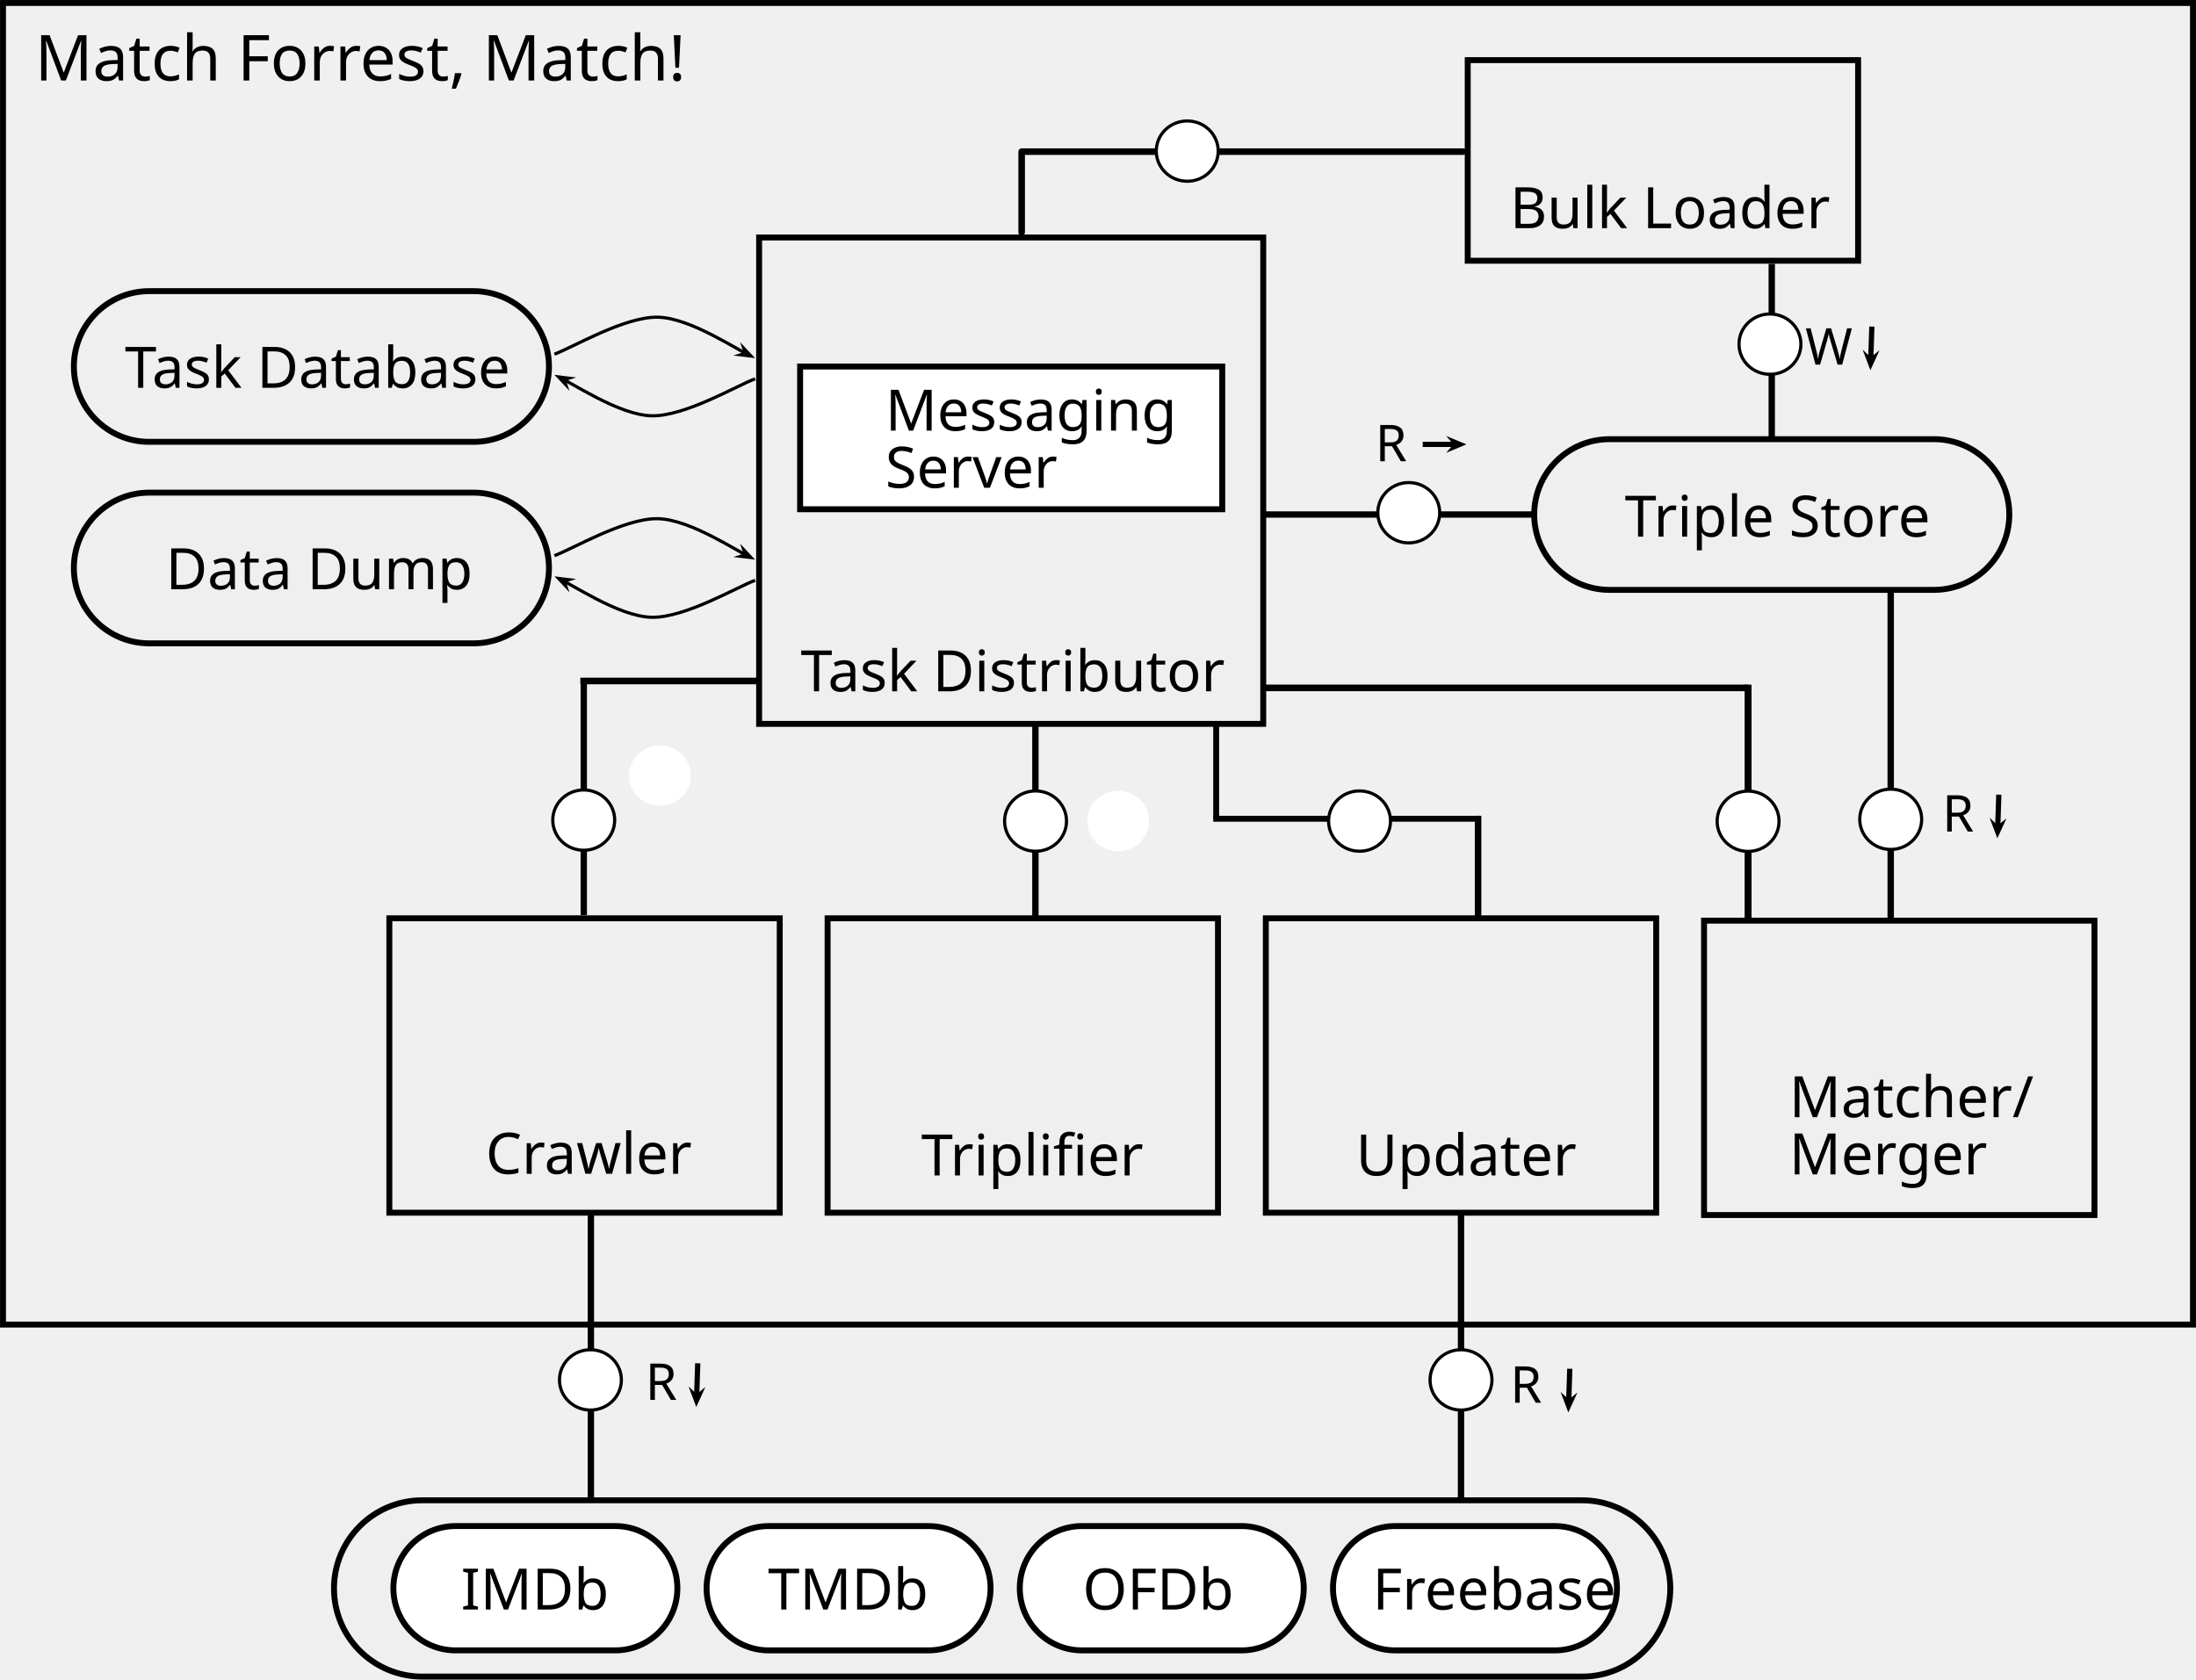
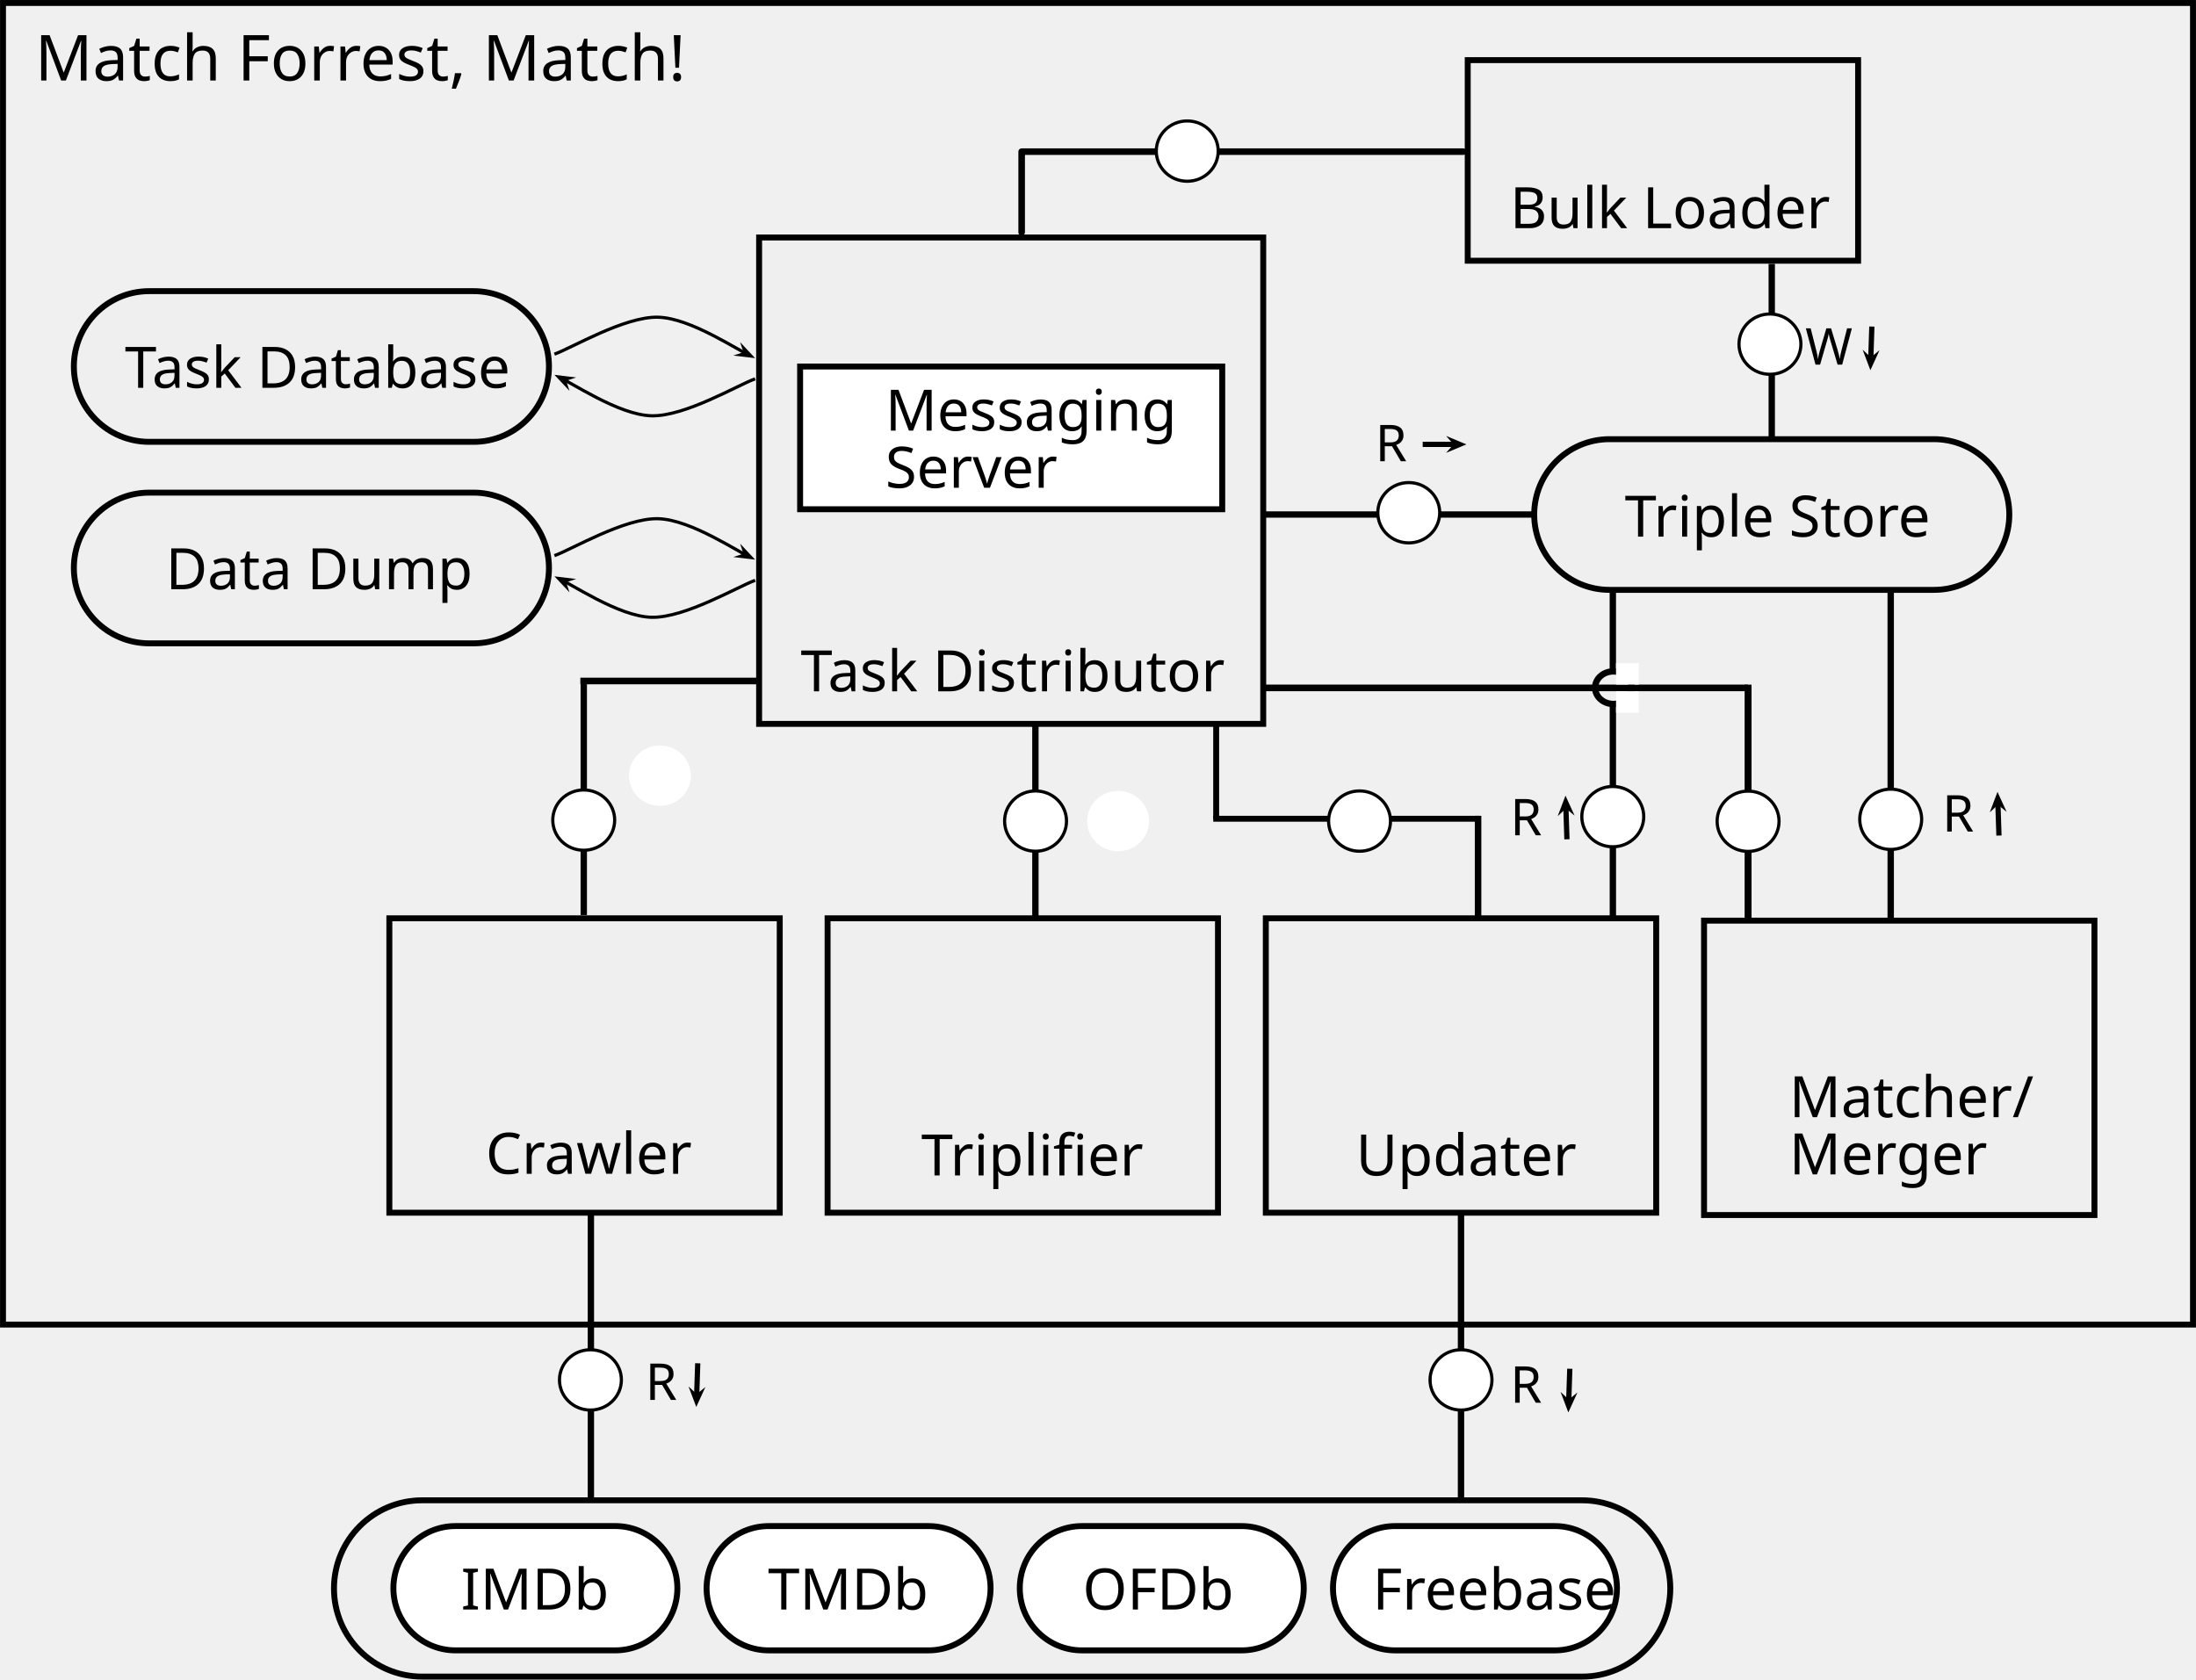
<svg xmlns="http://www.w3.org/2000/svg" version="1.1" viewBox="0 0 691.5 529" stroke-miterlimit="10" id="svg3329" width="100%" height="100%" style="fill:none;stroke:none">
  <defs id="defs3631">
    <clipPath id="g36dddba28_01.1">
      <path d="m 0,0 775,0 0,378.646 -775,0 z" clip-rule="nonzero" id="path3343" />
    </clipPath>
  </defs>
  <clipPath id="g36dddba28_01.0">
    <path d="M 0,0 960,0 960,720 0,720 0,0 z" clip-rule="nonzero" id="path3332" />
  </clipPath>
  <path style="fill:#000000;fill-opacity:0;fill-rule:nonzero" id="path3338" d="m 722.856,-115.305 86.929,0 0,42.362 -86.929,0 z" />
  <path style="fill:#000000;fill-opacity:0;fill-rule:nonzero" id="path3347" d="m 625.469,555.141 110.551,0 0,29.669 -110.551,0 z" />
  <path style="fill:#000000;fill-opacity:0;fill-rule:nonzero" id="path3351" d="m 625.469,555.141 110.551,0 0,29.669 -110.551,0 z" />
  <g id="g3785" transform="translate(-134.25,-132.2188)">
    <path d="m 684.706,347.85 0,74.347" id="path3587" style="fill:#000000;fill-opacity:1;stroke:#000000;stroke-width:2.178;stroke-linecap:butt;stroke-linejoin:round;stroke-opacity:1" />
    <path stroke-miterlimit="8.0" d="m 135.197,133.157 689.606,0 0,416.252 -689.606,0 z" id="path3357" style="stroke:#000000;stroke-width:1.866;stroke-linecap:butt;stroke-miterlimit:8" />
    <path d="m 157.509,247.65 0,0 c 0,-13.107 10.625,-23.732 23.732,-23.732 l 102.142,0 0,0 c 6.294,0 12.331,2.5 16.781,6.951 4.451,4.451 6.951,10.487 6.951,16.781 l 0,0 0,0 c 0,13.107 -10.625,23.732 -23.732,23.732 l -102.142,0 c -13.107,0 -23.732,-10.625 -23.732,-23.732 z" id="path3361" style="fill:#efefef;fill-rule:nonzero" />
    <path d="m 157.509,247.65 0,0 c 0,-13.107 10.625,-23.732 23.732,-23.732 l 102.142,0 0,0 c 6.294,0 12.331,2.5 16.781,6.951 4.451,4.451 6.951,10.487 6.951,16.781 l 0,0 0,0 c 0,13.107 -10.625,23.732 -23.732,23.732 l -102.142,0 c -13.107,0 -23.732,-10.625 -23.732,-23.732 z" id="path3363" style="stroke:#000000;stroke-width:1.866;stroke-linecap:butt;stroke-linejoin:round" />
    <path d="m 373.29,207.018 158.74,0 0,153.197 -158.74,0 z" id="path3367" style="fill:#efefef;fill-rule:nonzero" />
    <path stroke-miterlimit="8.0" d="m 373.29,207.018 158.74,0 0,153.197 -158.74,0 z" id="path3369" style="stroke:#000000;stroke-width:1.866;stroke-linecap:butt;stroke-miterlimit:8" />
    <path d="m 308.842,243.762 c 5.423,-1.94 22.007,-11.848 32.54,-11.638 10.532,0.21 25.545,10.747 30.654,12.896" id="path3381" style="fill:#000000;fill-opacity:0;fill-rule:nonzero" />
    <path d="m 308.842,243.762 c 5.423,-1.94 22.007,-11.848 32.54,-11.638 5.266,0.105 11.652,2.792 17.361,5.721 2.854,1.465 5.539,2.99 7.829,4.283 0.573,0.323 1.121,0.632 1.64,0.922 0.26,0.145 0.513,0.285 0.758,0.42 l 0.007,0.004" id="path3383" style="stroke:#000000;stroke-width:1;stroke-linecap:butt;stroke-linejoin:round" />
    <path d="m 368.978,243.473 -1.511,0.496 3.265,0.391 -2.25,-2.398 z" id="path3385" style="fill:#000000;fill-rule:evenodd;stroke:#000000;stroke-width:1;stroke-linecap:butt" />
    <path d="m 372.036,251.539 c -5.423,1.94 -22.007,11.848 -32.54,11.638 -10.532,-0.21 -25.545,-10.747 -30.654,-12.896" id="path3387" style="fill:#000000;fill-opacity:0;fill-rule:nonzero" />
    <path d="m 372.036,251.539 c -5.423,1.94 -22.007,11.848 -32.54,11.638 -5.266,-0.105 -11.652,-2.792 -17.361,-5.721 -2.854,-1.465 -5.539,-2.99 -7.829,-4.283 -0.573,-0.323 -1.121,-0.632 -1.64,-0.922 -0.26,-0.145 -0.513,-0.285 -0.758,-0.42 l -0.007,-0.004" id="path3389" style="stroke:#000000;stroke-width:1;stroke-linecap:butt;stroke-linejoin:round" />
    <path d="m 311.9,251.828 1.511,-0.496 -3.265,-0.391 2.25,2.398 z" id="path3391" style="fill:#000000;fill-rule:evenodd;stroke:#000000;stroke-width:1;stroke-linecap:butt" />
    <path d="m 617.357,294.272 0,0 c 0,-13.107 10.625,-23.732 23.732,-23.732 l 102.142,0 0,0 c 6.294,0 12.331,2.5 16.781,6.951 4.451,4.451 6.951,10.487 6.951,16.781 l 0,0 0,0 c 0,13.107 -10.625,23.732 -23.732,23.732 l -102.142,0 c -13.107,0 -23.732,-10.625 -23.732,-23.732 z" id="path3393" style="fill:#efefef;fill-rule:nonzero" />
    <path d="m 617.357,294.272 0,0 c 0,-13.107 10.625,-23.732 23.732,-23.732 l 102.142,0 0,0 c 6.294,0 12.331,2.5 16.781,6.951 4.451,4.451 6.951,10.487 6.951,16.781 l 0,0 0,0 c 0,13.107 -10.625,23.732 -23.732,23.732 l -102.142,0 c -13.107,0 -23.732,-10.625 -23.732,-23.732 z" id="path3395" style="stroke:#000000;stroke-width:1.866;stroke-linecap:butt;stroke-linejoin:round" />
    <path d="m 157.509,311.114 0,0 c 0,-13.107 10.625,-23.732 23.732,-23.732 l 102.142,0 0,0 c 6.294,0 12.331,2.5 16.781,6.951 4.451,4.451 6.951,10.487 6.951,16.781 l 0,0 0,0 c 0,13.107 -10.625,23.732 -23.732,23.732 l -102.142,0 c -13.107,0 -23.732,-10.625 -23.732,-23.732 z" id="path3399" style="fill:#efefef;fill-rule:nonzero" />
    <path d="m 157.509,311.114 0,0 c 0,-13.107 10.625,-23.732 23.732,-23.732 l 102.142,0 0,0 c 6.294,0 12.331,2.5 16.781,6.951 4.451,4.451 6.951,10.487 6.951,16.781 l 0,0 0,0 c 0,13.107 -10.625,23.732 -23.732,23.732 l -102.142,0 c -13.107,0 -23.732,-10.625 -23.732,-23.732 z" id="path3401" style="stroke:#000000;stroke-width:1.866;stroke-linecap:butt;stroke-linejoin:round" />
    <path d="m 239.42,632.52 0,0 c 0,-15.334 12.43,-27.764 27.764,-27.764 l 365.26,0 c 7.363,0 14.425,2.925 19.632,8.132 5.207,5.207 8.132,12.268 8.132,19.632 l 0,0 0,0 c 0,15.334 -12.43,27.764 -27.764,27.764 l -365.26,0 0,0 c -15.333,0 -27.764,-12.43 -27.764,-27.764 z" id="path3405" style="fill:#efefef;fill-rule:nonzero" />
    <path d="m 239.42,632.52 0,0 c 0,-15.334 12.43,-27.764 27.764,-27.764 l 365.26,0 c 7.363,0 14.425,2.925 19.632,8.132 5.207,5.207 8.132,12.268 8.132,19.632 l 0,0 0,0 c 0,15.334 -12.43,27.764 -27.764,27.764 l -365.26,0 0,0 c -15.333,0 -27.764,-12.43 -27.764,-27.764 z" id="path3407" style="stroke:#000000;stroke-width:1.866;stroke-linecap:butt;stroke-linejoin:round" />
    <path d="m 258.129,632.445 0,0 c 0,-10.811 8.764,-19.575 19.575,-19.575 l 50.268,0 0,0 c 5.192,0 10.171,2.062 13.841,5.733 3.671,3.671 5.733,8.65 5.733,13.841 l 0,0 0,0 c 0,10.811 -8.764,19.575 -19.575,19.575 l -50.268,0 c -10.811,0 -19.575,-8.764 -19.575,-19.575 z" id="path3409" style="fill:#ffffff;fill-rule:nonzero" />
    <path d="m 258.129,632.445 0,0 c 0,-10.811 8.764,-19.575 19.575,-19.575 l 50.268,0 0,0 c 5.192,0 10.171,2.062 13.841,5.733 3.671,3.671 5.733,8.65 5.733,13.841 l 0,0 0,0 c 0,10.811 -8.764,19.575 -19.575,19.575 l -50.268,0 c -10.811,0 -19.575,-8.764 -19.575,-19.575 z" id="path3411" style="stroke:#000000;stroke-width:1.866;stroke-linecap:butt;stroke-linejoin:round" />
    <path d="m 356.751,632.45 0,0 c 0,-10.811 8.764,-19.575 19.575,-19.575 l 50.268,0 0,0 c 5.192,0 10.171,2.062 13.841,5.733 3.671,3.671 5.733,8.65 5.733,13.841 l 0,0 0,0 c 0,10.811 -8.764,19.575 -19.575,19.575 l -50.268,0 c -10.811,0 -19.575,-8.764 -19.575,-19.575 z" id="path3415" style="fill:#ffffff;fill-rule:nonzero" />
    <path d="m 356.751,632.45 0,0 c 0,-10.811 8.764,-19.575 19.575,-19.575 l 50.268,0 0,0 c 5.192,0 10.171,2.062 13.841,5.733 3.671,3.671 5.733,8.65 5.733,13.841 l 0,0 0,0 c 0,10.811 -8.764,19.575 -19.575,19.575 l -50.268,0 c -10.811,0 -19.575,-8.764 -19.575,-19.575 z" id="path3417" style="stroke:#000000;stroke-width:1.866;stroke-linecap:butt;stroke-linejoin:round" />
    <path d="m 455.373,632.45 0,0 c 0,-10.811 8.764,-19.575 19.575,-19.575 l 50.268,0 0,0 c 5.192,0 10.17,2.062 13.841,5.733 3.671,3.671 5.733,8.65 5.733,13.841 l 0,0 0,0 c 0,10.811 -8.764,19.575 -19.575,19.575 l -50.268,0 c -10.811,0 -19.575,-8.764 -19.575,-19.575 z" id="path3421" style="fill:#ffffff;fill-rule:nonzero" />
    <path d="m 455.373,632.45 0,0 c 0,-10.811 8.764,-19.575 19.575,-19.575 l 50.268,0 0,0 c 5.192,0 10.17,2.062 13.841,5.733 3.671,3.671 5.733,8.65 5.733,13.841 l 0,0 0,0 c 0,10.811 -8.764,19.575 -19.575,19.575 l -50.268,0 c -10.811,0 -19.575,-8.764 -19.575,-19.575 z" id="path3423" style="stroke:#000000;stroke-width:1.866;stroke-linecap:butt;stroke-linejoin:round" />
    <path d="m 554.737,632.45 0,0 c 0,-10.811 8.764,-19.575 19.575,-19.575 l 50.268,0 0,0 c 5.192,0 10.17,2.062 13.841,5.733 3.671,3.671 5.733,8.65 5.733,13.841 l 0,0 0,0 c 0,10.811 -8.764,19.575 -19.575,19.575 l -50.268,0 c -10.811,0 -19.575,-8.764 -19.575,-19.575 z" id="path3427" style="fill:#ffffff;fill-rule:nonzero" />
    <path d="m 553.995,632.45 0,0 c 0,-10.811 8.764,-19.575 19.575,-19.575 l 50.268,0 0,0 c 5.192,0 10.17,2.062 13.841,5.733 3.671,3.671 5.733,8.65 5.733,13.841 l 0,0 0,0 c 0,10.811 -8.764,19.575 -19.575,19.575 l -50.268,0 c -10.811,0 -19.575,-8.764 -19.575,-19.575 z" id="path3429" style="stroke:#000000;stroke-width:1.866;stroke-linecap:butt;stroke-linejoin:round" />
    <path d="m 394.848,421.449 122.929,0 0,92.724 -122.929,0 z" id="path3433" style="fill:#efefef;fill-rule:nonzero" />
    <path stroke-miterlimit="8.0" d="m 394.848,421.449 122.929,0 0,92.724 -122.929,0 z" id="path3435" style="stroke:#000000;stroke-width:1.866;stroke-linecap:butt;stroke-miterlimit:8" />
    <path d="m 532.843,421.449 122.929,0 0,92.724 -122.929,0 z" id="path3439" style="fill:#efefef;fill-rule:nonzero" />
    <path stroke-miterlimit="8.0" d="m 532.843,421.449 122.929,0 0,92.724 -122.929,0 z" id="path3441" style="stroke:#000000;stroke-width:1.866;stroke-linecap:butt;stroke-miterlimit:8" />
    <path d="m 256.853,421.449 122.929,0 0,92.724 -122.929,0 z" id="path3445" style="fill:#efefef;fill-rule:nonzero" />
    <path stroke-miterlimit="8.0" d="m 256.853,421.449 122.929,0 0,92.724 -122.929,0 z" id="path3447" style="stroke:#000000;stroke-width:1.866;stroke-linecap:butt;stroke-miterlimit:8" />
    <path d="m 670.838,422.184 122.929,0 0,92.724 -122.929,0 z" id="path3451" style="fill:#efefef;fill-rule:nonzero" />
    <path stroke-miterlimit="8.0" d="m 670.838,422.184 122.929,0 0,92.724 -122.929,0 z" id="path3453" style="stroke:#000000;stroke-width:1.866;stroke-linecap:butt;stroke-miterlimit:8" />
    <path d="m 596.423,151.157 122.929,0 0,63.181 -122.929,0 z" id="path3459" style="fill:#efefef;fill-rule:nonzero" />
    <path stroke-miterlimit="8.0" d="m 596.423,151.157 122.929,0 0,63.181 -122.929,0 z" id="path3461" style="stroke:#000000;stroke-width:1.866;stroke-linecap:butt;stroke-miterlimit:8" />
    <path d="m 458.428,179.948 0,24.22 0,0 0,-24.22 136.598,0 0,0 z" id="path3465" style="fill:#868d91;fill-rule:nonzero" />
    <path d="m 455.962,179.981 0,25.403 0,0 0,-25.403 139.031,0 0,0 z" id="path3467" style="fill:#000000;fill-opacity:1;stroke:#000000;stroke-width:2.066;stroke-linecap:butt;stroke-linejoin:round;stroke-opacity:1" />
    <path d="m 674.958,390.882 0,0 c 0,-5.245 4.364,-9.496 9.748,-9.496 l 0,0 c 2.585,0 5.065,1 6.893,2.781 1.828,1.781 2.855,4.196 2.855,6.715 l 0,0 c 0,5.245 -4.364,9.496 -9.748,9.496 l 0,0 c -5.384,0 -9.748,-4.252 -9.748,-9.496 z" id="path3471" style="fill:#ffffff;fill-opacity:1;stroke:#000000;stroke-width:1;stroke-linecap:butt;stroke-linejoin:round" />
    <path d="m 498.354,179.808 0,0 c 0,-5.245 4.364,-9.496 9.748,-9.496 l 0,0 c 2.585,0 5.065,1 6.893,2.781 1.828,1.781 2.855,4.196 2.855,6.715 l 0,0 c 0,5.245 -4.364,9.496 -9.748,9.496 l 0,0 c -5.384,0 -9.748,-4.252 -9.748,-9.496 z" id="path3473" style="fill:#ffffff;fill-rule:nonzero" />
    <path d="m 498.354,179.808 0,0 c 0,-5.245 4.364,-9.496 9.748,-9.496 l 0,0 c 2.585,0 5.065,1 6.893,2.781 1.828,1.781 2.855,4.196 2.855,6.715 l 0,0 c 0,5.245 -4.364,9.496 -9.748,9.496 l 0,0 c -5.384,0 -9.748,-4.252 -9.748,-9.496 z" id="path3475" style="stroke:#000000;stroke-width:1;stroke-linecap:butt;stroke-linejoin:round" />
    <path d="m 325.976,557.018 27.717,0 0,23.622 -27.717,0 z" id="path3483" style="fill:#000000;fill-opacity:0;fill-rule:nonzero" />
    <path d="m 583.811,272.405 10.866,0" id="path3487" style="fill:#000000;fill-opacity:0;fill-rule:nonzero" />
    <path d="m 593.114,272.184 -0.352,0.403 0.967,-0.403 -0.967,-0.403 z" id="path3491" style="fill:#000000;fill-rule:evenodd;stroke:#000000;stroke-width:1.754;stroke-linecap:butt" />
    <path d="m 582.246,272.181 9.984,0" id="path3489" style="stroke:#000000;stroke-width:1.649;stroke-linecap:butt;stroke-linejoin:round" />
    <path d="m 561.034,260.594 27.717,0 0,23.622 -27.717,0 z" id="path3493" style="fill:#000000;fill-opacity:0;fill-rule:nonzero" />
    <path d="m 725.517,237.006 0,10.866" id="path3497" style="fill:#000000;fill-opacity:0;fill-rule:nonzero" />
    <path d="m 694.454,230.631 27.717,0 0,23.622 -27.717,0 z" id="path3503" style="fill:#000000;fill-opacity:0;fill-rule:nonzero" />
    <path d="m 320.313,514.173 0,89.984" id="path3507" style="fill:#000000;fill-opacity:0;fill-rule:nonzero" />
    <path d="m 320.313,514.173 0,89.984" id="path3509" style="stroke:#000000;stroke-width:2;stroke-linecap:butt;stroke-linejoin:round;fill:#000000;fill-opacity:1;stroke-opacity:1" />
    <path d="m 597.976,557.018 27.717,0 0,23.622 -27.717,0 z" id="path3517" style="fill:#000000;fill-opacity:0;fill-rule:nonzero" />
    <path d="m 310.423,566.835 0,0 c 0,-5.245 4.364,-9.496 9.748,-9.496 l 0,0 c 2.585,0 5.065,1 6.893,2.781 1.828,1.781 2.855,4.196 2.855,6.715 l 0,0 c 0,5.245 -4.364,9.496 -9.748,9.496 l 0,0 c -5.384,0 -9.748,-4.252 -9.748,-9.496 z" id="path3521" style="fill:#ffffff;fill-rule:nonzero" />
    <path d="m 310.423,566.835 0,0 c 0,-5.245 4.364,-9.496 9.748,-9.496 l 0,0 c 2.585,0 5.065,1 6.893,2.781 1.828,1.781 2.855,4.196 2.855,6.715 l 0,0 c 0,5.245 -4.364,9.496 -9.748,9.496 l 0,0 c -5.384,0 -9.748,-4.252 -9.748,-9.496 z" id="path3523" style="stroke:#000000;stroke-width:1;stroke-linecap:butt;stroke-linejoin:round" />
    <path d="m 594.307,514.173 0,89.732" id="path3525" style="fill:#000000;fill-opacity:0;fill-rule:nonzero" />
    <path d="m 594.307,514.173 0,89.732" id="path3527" style="stroke:#000000;stroke-width:2;stroke-linecap:butt;stroke-linejoin:round;fill:#000000;fill-opacity:1;stroke-opacity:1" />
    <path d="m 584.559,566.835 0,0 c 0,-5.245 4.364,-9.496 9.748,-9.496 l 0,0 c 2.585,0 5.065,1 6.893,2.781 1.828,1.781 2.855,4.196 2.855,6.715 l 0,0 c 0,5.245 -4.364,9.496 -9.748,9.496 l 0,0 c -5.384,0 -9.748,-4.252 -9.748,-9.496 z" id="path3529" style="fill:#ffffff;fill-rule:nonzero" />
    <path d="m 584.559,566.835 0,0 c 0,-5.245 4.364,-9.496 9.748,-9.496 l 0,0 c 2.585,0 5.065,1 6.893,2.781 1.828,1.781 2.855,4.196 2.855,6.715 l 0,0 c 0,5.245 -4.364,9.496 -9.748,9.496 l 0,0 c -5.384,0 -9.748,-4.252 -9.748,-9.496 z" id="path3531" style="stroke:#000000;stroke-width:1;stroke-linecap:butt;stroke-linejoin:round" />
    <path d="m 729.617,421.303 0,-102.079" id="path3533" style="fill:#000000;fill-opacity:0;fill-rule:nonzero" />
    <path d="m 729.617,421.291 0,-103.304" id="path3535" style="fill:none;stroke:#000000;stroke-width:2.012;stroke-linecap:butt;stroke-linejoin:round;stroke-opacity:1" />
    <path d="m 719.869,390.264 0,0 c 0,-5.245 4.364,-9.496 9.748,-9.496 l 0,0 c 2.585,0 5.065,1 6.893,2.781 1.828,1.781 2.855,4.196 2.855,6.715 l 0,0 c 0,5.245 -4.364,9.496 -9.748,9.496 l 0,0 c -5.384,0 -9.748,-4.252 -9.748,-9.496 z" id="path3539" style="stroke:#000000;stroke-width:1;stroke-linecap:butt;stroke-linejoin:round;fill:#ffffff;fill-opacity:1" />
    <path d="m 531.436,294.272 85.921,0" id="path3541" style="fill:#000000;fill-opacity:0;fill-rule:nonzero" />
    <path d="m 531.436,294.272 85.921,0" id="path3543" style="stroke:#000000;stroke-width:2;stroke-linecap:butt;stroke-linejoin:round;fill:#000000;stroke-opacity:1" />
    <path d="m 568.107,293.712 0,0 c 0,-5.245 4.364,-9.496 9.748,-9.496 l 0,0 c 2.585,0 5.065,1 6.893,2.781 1.828,1.781 2.855,4.196 2.855,6.715 l 0,0 c 0,5.245 -4.364,9.496 -9.748,9.496 l 0,0 c -5.384,0 -9.748,-4.252 -9.748,-9.496 z" id="path3545" style="fill:#ffffff;fill-rule:nonzero" />
    <path d="m 568.107,293.712 0,0 c 0,-5.245 4.364,-9.496 9.748,-9.496 l 0,0 c 2.585,0 5.065,1 6.893,2.781 1.828,1.781 2.855,4.196 2.855,6.715 l 0,0 c 0,5.245 -4.364,9.496 -9.748,9.496 l 0,0 c -5.384,0 -9.748,-4.252 -9.748,-9.496 z" id="path3547" style="stroke:#000000;stroke-width:1;stroke-linecap:butt;stroke-linejoin:round" />
    <path d="m 692.16,270.539 0,-55.213" id="path3549" style="fill:#000000;fill-opacity:0;fill-rule:nonzero" />
    <path d="m 692.16,270.539 0,-55.213" id="path3551" style="stroke:#000000;stroke-width:2;stroke-linecap:butt;stroke-linejoin:round;fill:#000000;fill-opacity:1;stroke-opacity:1" />
    <path d="m 681.842,240.61 0,0 c 0,-5.245 4.364,-9.496 9.748,-9.496 l 0,0 c 2.585,0 5.065,1 6.893,2.781 1.828,1.781 2.855,4.196 2.855,6.715 l 0,0 c 0,5.245 -4.364,9.496 -9.748,9.496 l 0,0 c -5.384,0 -9.748,-4.252 -9.748,-9.496 z" id="path3553" style="fill:#ffffff;fill-rule:nonzero" />
    <path d="m 681.842,240.61 0,0 c 0,-5.245 4.364,-9.496 9.748,-9.496 l 0,0 c 2.585,0 5.065,1 6.893,2.781 1.828,1.781 2.855,4.196 2.855,6.715 l 0,0 c 0,5.245 -4.364,9.496 -9.748,9.496 l 0,0 c -5.384,0 -9.748,-4.252 -9.748,-9.496 z" id="path3555" style="stroke:#000000;stroke-width:1;stroke-linecap:butt;stroke-linejoin:round" />
    <path d="m 308.842,307.226 c 5.423,-1.94 22.007,-11.848 32.54,-11.638 10.532,0.21 25.545,10.747 30.654,12.896" id="path3563" style="fill:#000000;fill-opacity:0;fill-rule:nonzero" />
    <path d="m 308.842,307.226 c 5.423,-1.94 22.007,-11.848 32.54,-11.638 5.266,0.105 11.652,2.792 17.361,5.721 2.854,1.465 5.539,2.99 7.829,4.283 0.573,0.323 1.121,0.632 1.64,0.922 0.26,0.145 0.513,0.285 0.758,0.42 l 0.007,0.004" id="path3565" style="stroke:#000000;stroke-width:1;stroke-linecap:butt;stroke-linejoin:round" />
    <path d="m 368.978,306.937 -1.511,0.496 3.265,0.391 -2.25,-2.398 z" id="path3567" style="fill:#000000;fill-rule:evenodd;stroke:#000000;stroke-width:1;stroke-linecap:butt" />
    <path d="m 372.036,315.003 c -5.423,1.94 -22.007,11.848 -32.54,11.638 -10.532,-0.21 -25.545,-10.747 -30.654,-12.896" id="path3569" style="fill:#000000;fill-opacity:0;fill-rule:nonzero" />
    <path d="m 372.036,315.003 c -5.423,1.94 -22.007,11.848 -32.54,11.638 -5.266,-0.105 -11.652,-2.792 -17.361,-5.721 -2.854,-1.465 -5.539,-2.99 -7.829,-4.283 -0.573,-0.323 -1.121,-0.632 -1.64,-0.922 -0.26,-0.145 -0.513,-0.285 -0.758,-0.42 l -0.007,-0.004" id="path3571" style="stroke:#000000;stroke-width:1;stroke-linecap:butt;stroke-linejoin:round" />
    <path d="m 311.9,315.292 1.511,-0.496 -3.265,-0.391 2.25,2.398 z" id="path3573" style="fill:#000000;fill-rule:evenodd;stroke:#000000;stroke-width:1;stroke-linecap:butt" />
-     <path d="m 763.51,393.961 0,-10.866" id="path3575" style="fill:#000000;fill-opacity:0;fill-rule:nonzero" />
    <path d="m 735.3,360.717 27.717,0 0,23.622 -27.717,0 z" id="path3581" style="fill:#000000;fill-opacity:0;fill-rule:nonzero" />
    <path d="m 684.706,358.378 0,62.677" id="path3585" style="fill:#000000;fill-opacity:0;fill-rule:nonzero" />
    <path d="m 674.958,348.882 -140.976,0" id="path3589" style="fill:#000000;fill-opacity:0;fill-rule:nonzero" />
    <path d="m 684.649,348.882 -152.573,0" id="path3591" style="fill:#000000;fill-opacity:1;stroke:#000000;stroke-width:2.081;stroke-linecap:butt;stroke-linejoin:round;stroke-opacity:1" />
    <path d="m 486.289,362.013 0,61.323" id="path3593" style="fill:#000000;fill-opacity:0;fill-rule:nonzero" />
    <path d="m 460.289,360.013 0,61.323" id="path3595" style="fill:#000000;fill-opacity:1;stroke:#000000;stroke-width:2;stroke-linecap:butt;stroke-linejoin:round;stroke-opacity:1" />
    <path d="m 476.587,390.832 0,0 c 0,-5.245 4.364,-9.496 9.748,-9.496 l 0,0 c 2.585,0 5.065,1 6.893,2.781 1.828,1.781 2.855,4.196 2.855,6.715 l 0,0 c 0,5.245 -4.364,9.496 -9.748,9.496 l 0,0 c -5.384,0 -9.748,-4.252 -9.748,-9.496 z" id="path3597" style="fill:#ffffff;fill-rule:nonzero" />
    <path d="m 450.587,390.832 0,0 c 0,-5.245 4.364,-9.496 9.748,-9.496 l 0,0 c 2.585,0 5.065,1 6.893,2.781 1.828,1.781 2.855,4.196 2.855,6.715 l 0,0 c 0,5.245 -4.364,9.496 -9.748,9.496 l 0,0 c -5.384,0 -9.748,-4.252 -9.748,-9.496 z" id="path3599" style="stroke:#000000;stroke-width:1;stroke-linecap:butt;stroke-linejoin:round;fill:#ffffff;fill-opacity:1" />
    <path d="m 516.95,360.879 0,21.575" id="path3601" style="fill:#000000;fill-opacity:0;fill-rule:nonzero" />
    <path d="m 517.211,360.285 0,29.875" id="path3603" style="fill:#1a1a1a;stroke:#000000;stroke-width:1.86;stroke-linecap:butt;stroke-linejoin:round;stroke-opacity:1" />
    <path d="m 518.087,381.32 47.685,0" id="path3605" style="fill:#000000;fill-opacity:0;fill-rule:nonzero" />
    <path d="m 516.299,390.094 83.923,0" id="path3607" style="fill:#000000;fill-opacity:1;stroke:#000000;stroke-width:1.851;stroke-linecap:butt;stroke-linejoin:round;stroke-opacity:1" />
    <path d="m 552.609,390.826 0,0 c 0,-5.245 4.364,-9.496 9.748,-9.496 l 0,0 c 2.585,0 5.065,1 6.893,2.781 1.828,1.781 2.855,4.196 2.855,6.715 l 0,0 c 0,5.245 -4.364,9.496 -9.748,9.496 l 0,0 c -5.384,0 -9.748,-4.252 -9.748,-9.496 z" id="path3611" style="fill:#ffffff;fill-opacity:1;stroke:#000000;stroke-width:1;stroke-linecap:butt;stroke-linejoin:round" />
    <path d="m 557.358,390.816 0,30.236" id="path3613" style="fill:#000000;fill-opacity:0;fill-rule:nonzero" />
    <path d="m 599.681,389.155 0,31.943" id="path3615" style="fill:#000000;fill-opacity:1;stroke:#000000;stroke-width:2.056;stroke-linecap:butt;stroke-linejoin:round;stroke-opacity:1" />
    <path d="m 371.588,347.252 -30.677,0" id="path3617" style="fill:#000000;fill-opacity:0;fill-rule:nonzero" />
    <path d="m 372.777,346.7 -55.778,0" id="path3619" style="fill:#000000;fill-opacity:1;stroke:#000000;stroke-width:2.072;stroke-linecap:butt;stroke-linejoin:round;stroke-opacity:1" />
    <path d="m 342.06,347.252 0,73.827" id="path3621" style="fill:#000000;fill-opacity:0;fill-rule:nonzero" />
    <path d="m 318.075,346.589 0,73.827" id="path3623" style="fill:#000000;fill-opacity:1;stroke:#000000;stroke-width:2;stroke-linecap:butt;stroke-linejoin:round;stroke-opacity:1" />
    <path d="m 332.311,376.521 0,0 c 0,-5.245 4.364,-9.496 9.748,-9.496 l 0,0 c 2.585,0 5.065,1 6.893,2.781 1.828,1.781 2.855,4.196 2.855,6.715 l 0,0 c 0,5.245 -4.364,9.496 -9.748,9.496 l 0,0 c -5.384,0 -9.748,-4.252 -9.748,-9.496 z" id="path3625" style="fill:#ffffff;fill-rule:nonzero" />
    <path d="m 308.311,390.521 0,0 c 0,-5.245 4.364,-9.496 9.748,-9.496 l 0,0 c 2.585,0 5.065,1 6.893,2.781 1.828,1.781 2.855,4.196 2.855,6.715 l 0,0 c 0,5.245 -4.364,9.496 -9.748,9.496 l 0,0 c -5.384,0 -9.748,-4.252 -9.748,-9.496 z" id="path3627" style="fill:#ffffff;fill-opacity:1;stroke:#000000;stroke-width:1;stroke-linecap:butt;stroke-linejoin:round" />
    <text xml:space="preserve" style="font-size:40px;font-style:normal;font-variant:normal;font-weight:500;font-stretch:normal;line-height:125%;letter-spacing:0px;word-spacing:0px;fill:#000000;fill-opacity:1;stroke:none;font-family:CMU Serif;-inkscape-font-specification:CMU Serif Medium" x="173.55" y="254.36" id="text3126">
      <tspan id="tspan3128" x="173.55" y="254.36" style="font-size:18px;font-style:normal;font-variant:normal;font-weight:500;font-stretch:normal;font-family:CMU Serif;-inkscape-font-specification:CMU Serif Medium">Task Database</tspan>
    </text>
    <text xml:space="preserve" style="font-size:40px;font-style:normal;font-variant:normal;font-weight:500;font-stretch:normal;line-height:125%;letter-spacing:0px;word-spacing:0px;fill:#000000;fill-opacity:1;stroke:none;font-family:CMU Serif;-inkscape-font-specification:CMU Serif Medium" x="186.435" y="317.803" id="text3130">
      <tspan id="tspan3132" x="186.435" y="317.803" style="font-size:18px;font-style:normal;font-variant:normal;font-weight:500;font-stretch:normal;font-family:CMU Serif;-inkscape-font-specification:CMU Serif Medium">Data Dump</tspan>
    </text>
    <g id="g3919" transform="translate(0,38)">
      <path style="fill:#ffffff;fill-opacity:1;stroke:#000000;stroke-width:1.866;stroke-linecap:butt;stroke-miterlimit:8" id="path3375" d="m 386.198,209.659 132.924,0 0,44.952 -132.924,0 z" stroke-miterlimit="8.0" />
      <text id="text3130-9" y="229.846" x="413.037" style="font-size:40px;font-style:normal;font-variant:normal;font-weight:500;font-stretch:normal;line-height:100%;letter-spacing:0px;word-spacing:0px;fill:#000000;fill-opacity:1;stroke:none;font-family:CMU Serif;-inkscape-font-specification:CMU Serif Medium" xml:space="preserve">
        <tspan style="font-size:18px;font-style:normal;font-variant:normal;font-weight:500;font-stretch:normal;line-height:100%;font-family:CMU Serif;-inkscape-font-specification:CMU Serif Medium" y="229.846" x="413.037" id="tspan3132-1">Messaging</tspan>
        <tspan id="tspan3305" style="font-size:18px;font-style:normal;font-variant:normal;font-weight:500;font-stretch:normal;line-height:100%;font-family:CMU Serif;-inkscape-font-specification:CMU Serif Medium" y="247.846" x="413.037">Server</tspan>
      </text>
    </g>
    <text xml:space="preserve" style="font-size:40px;font-style:normal;font-variant:normal;font-weight:500;font-stretch:normal;line-height:125%;letter-spacing:0px;word-spacing:0px;fill:#000000;fill-opacity:1;stroke:none;font-family:CMU Serif;-inkscape-font-specification:CMU Serif Medium" x="386.365" y="349.96" id="text3130-21">
      <tspan id="tspan3132-3" x="386.365" y="349.96" style="font-size:18px;font-style:normal;font-variant:normal;font-weight:500;font-stretch:normal;font-family:CMU Serif;-inkscape-font-specification:CMU Serif Medium">Task Distributor</tspan>
    </text>
    <text xml:space="preserve" style="font-size:40px;font-style:normal;font-variant:normal;font-weight:500;font-stretch:normal;line-height:125%;letter-spacing:0px;word-spacing:0px;fill:#000000;fill-opacity:1;stroke:none;font-family:CMU Serif;-inkscape-font-specification:CMU Serif Medium" x="609.716" y="204.084" id="text3130-8">
      <tspan id="tspan3132-6" x="609.716" y="204.084" style="font-size:18px;font-style:normal;font-variant:normal;font-weight:500;font-stretch:normal;font-family:CMU Serif;-inkscape-font-specification:CMU Serif Medium">Bulk Loader</tspan>
    </text>
    <text xml:space="preserve" style="font-size:40px;font-style:normal;font-variant:normal;font-weight:500;font-stretch:normal;line-height:125%;letter-spacing:0px;word-spacing:0px;fill:#000000;fill-opacity:1;stroke:none;font-family:CMU Serif;-inkscape-font-specification:CMU Serif Medium" x="645.865" y="301.237" id="text3130-4">
      <tspan id="tspan3132-5" x="645.865" y="301.237" style="font-size:18px;font-style:normal;font-variant:normal;font-weight:500;font-stretch:normal;font-family:CMU Serif;-inkscape-font-specification:CMU Serif Medium">Triple Store</tspan>
    </text>
    <text xml:space="preserve" style="font-size:40px;font-style:normal;font-variant:normal;font-weight:500;font-stretch:normal;line-height:125%;letter-spacing:0px;word-spacing:0px;fill:#000000;fill-opacity:1;stroke:none;font-family:CMU Serif;-inkscape-font-specification:CMU Serif Medium" x="287.192" y="501.918" id="text3130-7">
      <tspan id="tspan3132-31" x="287.192" y="501.918" style="font-size:18px;font-style:normal;font-variant:normal;font-weight:500;font-stretch:normal;font-family:CMU Serif;-inkscape-font-specification:CMU Serif Medium">Crawler</tspan>
    </text>
    <text xml:space="preserve" style="font-size:40px;font-style:normal;font-variant:normal;font-weight:500;font-stretch:normal;line-height:125%;letter-spacing:0px;word-spacing:0px;fill:#000000;fill-opacity:1;stroke:none;font-family:CMU Serif;-inkscape-font-specification:CMU Serif Medium" x="424.33" y="502.429" id="text3130-1">
      <tspan id="tspan3132-55" x="424.33" y="502.429" style="font-size:18px;font-style:normal;font-variant:normal;font-weight:500;font-stretch:normal;font-family:CMU Serif;-inkscape-font-specification:CMU Serif Medium">Triplifier</tspan>
    </text>
    <text xml:space="preserve" style="font-size:40px;font-style:normal;font-variant:normal;font-weight:500;font-stretch:normal;line-height:125%;letter-spacing:0px;word-spacing:0px;fill:#000000;fill-opacity:1;stroke:none;font-family:CMU Serif;-inkscape-font-specification:CMU Serif Medium" x="561.218" y="502.429" id="text3130-3">
      <tspan id="tspan3132-36" x="561.218" y="502.429" style="font-size:18px;font-style:normal;font-variant:normal;font-weight:500;font-stretch:normal;font-family:CMU Serif;-inkscape-font-specification:CMU Serif Medium">Updater</tspan>
    </text>
    <text xml:space="preserve" style="font-size:40px;font-style:normal;font-variant:normal;font-weight:500;font-stretch:normal;line-height:100%;letter-spacing:0px;word-spacing:0px;fill:#000000;fill-opacity:1;stroke:none;font-family:CMU Serif;-inkscape-font-specification:CMU Serif Medium" x="697.648" y="484.097" id="text3130-5">
      <tspan x="697.648" y="484.097" style="font-size:18px;font-style:normal;font-variant:normal;font-weight:500;font-stretch:normal;line-height:100%;font-family:CMU Serif;-inkscape-font-specification:CMU Serif Medium" id="tspan3299">Matcher/</tspan>
      <tspan x="697.648" y="502.097" style="font-size:18px;font-style:normal;font-variant:normal;font-weight:500;font-stretch:normal;line-height:100%;font-family:CMU Serif;-inkscape-font-specification:CMU Serif Medium" id="tspan3303">Merger</tspan>
    </text>
    <text xml:space="preserve" style="font-size:40px;font-style:normal;font-variant:normal;font-weight:500;font-stretch:normal;line-height:125%;letter-spacing:0px;word-spacing:0px;fill:#000000;fill-opacity:1;stroke:none;font-family:CMU Serif;-inkscape-font-specification:CMU Serif Medium" x="279.384" y="639.155" id="text3130-32">
      <tspan id="tspan3132-61" x="279.384" y="639.155" style="font-size:18px;font-style:normal;font-variant:normal;font-weight:500;font-stretch:normal;font-family:CMU Serif;-inkscape-font-specification:CMU Serif Medium">IMDb</tspan>
    </text>
    <text xml:space="preserve" style="font-size:40px;font-style:normal;font-variant:normal;font-weight:500;font-stretch:normal;line-height:125%;letter-spacing:0px;word-spacing:0px;fill:#000000;fill-opacity:1;stroke:none;font-family:CMU Serif;-inkscape-font-specification:CMU Serif Medium" x="376.068" y="639.161" id="text3130-53">
      <tspan id="tspan3132-57" x="376.068" y="639.161" style="font-size:18px;font-style:normal;font-variant:normal;font-weight:500;font-stretch:normal;font-family:CMU Serif;-inkscape-font-specification:CMU Serif Medium">TMDb</tspan>
    </text>
    <text xml:space="preserve" style="font-size:40px;font-style:normal;font-variant:normal;font-weight:500;font-stretch:normal;line-height:125%;letter-spacing:0px;word-spacing:0px;fill:#000000;fill-opacity:1;stroke:none;font-family:CMU Serif;-inkscape-font-specification:CMU Serif Medium" x="475.16" y="639.161" id="text3130-59">
      <tspan id="tspan3132-8" x="475.16" y="639.161" style="font-size:18px;font-style:normal;font-variant:normal;font-weight:500;font-stretch:normal;font-family:CMU Serif;-inkscape-font-specification:CMU Serif Medium">OFDb</tspan>
    </text>
    <text xml:space="preserve" style="font-size:40px;font-style:normal;font-variant:normal;font-weight:500;font-stretch:normal;line-height:125%;letter-spacing:0px;word-spacing:0px;fill:#000000;fill-opacity:1;stroke:none;font-family:CMU Serif;-inkscape-font-specification:CMU Serif Medium" x="566.453" y="639.161" id="text3130-6">
      <tspan id="tspan3132-29" x="566.453" y="639.161" style="font-size:18px;font-style:normal;font-variant:normal;font-weight:500;font-stretch:normal;font-family:CMU Serif;-inkscape-font-specification:CMU Serif Medium">Freebase</tspan>
    </text>
    <text xml:space="preserve" style="font-size:40px;font-style:italic;font-variant:normal;font-weight:bold;font-stretch:normal;line-height:125%;letter-spacing:0px;word-spacing:0px;fill:#000000;fill-opacity:1;stroke:none;font-family:CMU Classical Serif;-inkscape-font-specification:CMU Classical Serif Bold Italic" x="145.279" y="157.578" id="text3130-12">
      <tspan id="tspan3132-557" x="145.279" y="157.578" style="font-size:20px;font-style:normal;font-variant:normal;font-weight:500;font-stretch:normal;font-family:CMU Serif;-inkscape-font-specification:CMU Serif Medium">Match Forrest, Match!</tspan>
    </text>
    <text xml:space="preserve" style="font-size:40px;font-style:normal;font-variant:normal;font-weight:500;font-stretch:normal;line-height:125%;letter-spacing:0px;word-spacing:0px;fill:#000000;fill-opacity:1;stroke:none;font-family:CMU Serif;-inkscape-font-specification:CMU Serif Medium" x="567.328" y="277.492" id="text3130-39">
      <tspan id="tspan3132-86" x="567.328" y="277.492" style="font-size:16px;font-style:normal;font-variant:normal;font-weight:500;font-stretch:normal;font-family:CMU Serif;-inkscape-font-specification:CMU Serif Medium">R</tspan>
    </text>
    <flowRoot xml:space="preserve" id="flowRoot3281" style="font-size:40px;font-style:italic;font-variant:normal;font-weight:bold;font-stretch:normal;line-height:125%;letter-spacing:0px;word-spacing:0px;fill:#000000;fill-opacity:1;stroke:none;font-family:CMU Classical Serif;-inkscape-font-specification:CMU Classical Serif Bold Italic">
      <flowRegion id="flowRegion3283">
        <rect id="rect3285" width="471.755" height="591.902" x="-502.675" y="71.38" />
      </flowRegion>
      <flowPara id="flowPara3287" />
    </flowRoot>
    <flowRoot xml:space="preserve" id="flowRoot3289" style="font-size:40px;font-style:italic;font-variant:normal;font-weight:bold;font-stretch:normal;line-height:125%;letter-spacing:0px;word-spacing:0px;fill:#000000;fill-opacity:1;stroke:none;font-family:CMU Classical Serif;-inkscape-font-specification:CMU Classical Serif Bold Italic">
      <flowRegion id="flowRegion3291">
        <rect id="rect3293" width="387.828" height="483.239" x="-492.957" y="84.632" />
      </flowRegion>
      <flowPara id="flowPara3295" />
    </flowRoot>
    <text xml:space="preserve" style="font-size:40px;font-style:normal;font-variant:normal;font-weight:500;font-stretch:normal;line-height:125%;letter-spacing:0px;word-spacing:0px;fill:#000000;fill-opacity:1;stroke:none;font-family:CMU Serif;-inkscape-font-specification:CMU Serif Medium" x="745.86" y="394.128" id="text3130-39-0">
      <tspan id="tspan3132-86-4" x="745.86" y="394.128" style="font-size:16px;font-style:normal;font-variant:normal;font-weight:500;font-stretch:normal;font-family:CMU Serif;-inkscape-font-specification:CMU Serif Medium">R</tspan>
    </text>
    <text xml:space="preserve" style="font-size:40px;font-style:normal;font-variant:normal;font-weight:500;font-stretch:normal;line-height:125%;letter-spacing:0px;word-spacing:0px;fill:#000000;fill-opacity:1;stroke:none;font-family:CMU Serif;-inkscape-font-specification:CMU Serif Medium" x="337.479" y="573.135" id="text3130-39-4">
      <tspan id="tspan3132-86-6" x="337.479" y="573.135" style="font-size:16px;font-style:normal;font-variant:normal;font-weight:500;font-stretch:normal;font-family:CMU Serif;-inkscape-font-specification:CMU Serif Medium">R</tspan>
    </text>
    <text xml:space="preserve" style="font-size:40px;font-style:normal;font-variant:normal;font-weight:500;font-stretch:normal;line-height:125%;letter-spacing:0px;word-spacing:0px;fill:#000000;fill-opacity:1;stroke:none;font-family:CMU Serif;-inkscape-font-specification:CMU Serif Medium" x="609.81" y="574.018" id="text3130-39-2">
      <tspan id="tspan3132-86-9" x="609.81" y="574.018" style="font-size:16px;font-style:normal;font-variant:normal;font-weight:500;font-stretch:normal;font-family:CMU Serif;-inkscape-font-specification:CMU Serif Medium">R</tspan>
    </text>
    <text xml:space="preserve" style="font-size:40px;font-style:normal;font-variant:normal;font-weight:500;font-stretch:normal;line-height:125%;letter-spacing:0px;word-spacing:0px;fill:#000000;fill-opacity:1;stroke:none;font-family:CMU Serif;-inkscape-font-specification:CMU Serif Medium" x="702.712" y="247.054" id="text3155">
      <tspan id="tspan3157" x="702.712" y="247.054" style="font-size:16px">W</tspan>
    </text>
    <path d="m 723.402,236.628 -0.36,10.86" id="path3487-1-0" style="fill:#000000;fill-opacity:0;fill-rule:nonzero;stroke:none" />
    <path d="m 723.315,245.934 -0.391,-0.365 0.371,0.979 0.435,-0.953 z" id="path3491-9-8" style="fill:#000000;fill-rule:evenodd;stroke:#000000;stroke-width:1.754;stroke-linecap:butt" />
    <path d="m 723.678,235.071 -0.331,9.978" id="path3489-5-2" style="fill:none;stroke:#000000;stroke-width:1.649;stroke-linecap:butt;stroke-linejoin:round" />
-     <path d="m 763.382,384.063 -0.36,10.86" id="path3487-1-8" style="fill:#000000;fill-opacity:0;fill-rule:nonzero;stroke:none" />
-     <path d="m 763.294,393.369 -0.391,-0.365 0.371,0.979 0.435,-0.953 z" id="path3491-9-3" style="fill:#000000;fill-rule:evenodd;stroke:#000000;stroke-width:1.754;stroke-linecap:butt" />
-     <path d="m 763.658,382.507 -0.331,9.978" id="path3489-5-4" style="fill:none;stroke:#000000;stroke-width:1.649;stroke-linecap:butt;stroke-linejoin:round" />
    <path d="M 353.685,563.161 353.325,574.021" id="path3487-1-1" style="fill:#000000;fill-opacity:0;fill-rule:nonzero;stroke:none" />
    <path d="m 353.598,572.467 -0.391,-0.365 0.371,0.979 0.435,-0.953 z" id="path3491-9-5" style="fill:#000000;fill-rule:evenodd;stroke:#000000;stroke-width:1.754;stroke-linecap:butt" />
    <path d="m 353.961,561.604 -0.331,9.978" id="path3489-5-24" style="fill:none;stroke:#000000;stroke-width:1.649;stroke-linecap:butt;stroke-linejoin:round" />
    <path d="m 628.289,564.884 -0.36,10.86" id="path3487-1-15" style="fill:#000000;fill-opacity:0;fill-rule:nonzero;stroke:none" />
    <path d="m 628.201,574.189 -0.391,-0.365 0.371,0.979 0.435,-0.953 z" id="path3491-9-2" style="fill:#000000;fill-rule:evenodd;stroke:#000000;stroke-width:1.754;stroke-linecap:butt" />
    <path d="m 628.565,563.327 -0.331,9.978" id="path3489-5-27" style="fill:none;stroke:#000000;stroke-width:1.649;stroke-linecap:butt;stroke-linejoin:round" />
+     <path d="m 628.098,420.466 0,-102.079" id="path3533-6" style="fill:#000000;fill-opacity:0;fill-rule:nonzero;stroke:none" />
+     <path d="m 633.781,359.88 27.717,0 0,23.622 -27.717,0 z" id="path3581-5" style="fill:#000000;fill-opacity:0;fill-rule:nonzero;stroke:none" />
+     <g id="g3228" transform="matrix(1,0,0,-1,23.85276,635.235)">
+       <path style="fill:#000000;fill-opacity:0;fill-rule:nonzero;stroke:none" id="path3497-0" d="m 741.691,241.785 0,10.866" />
+       <path style="fill:#000000;fill-opacity:0;fill-rule:nonzero;stroke:none" id="path3487-1-0-8" d="m 739.576,241.407 -0.36,10.86" />
+       <path style="fill:#000000;fill-rule:evenodd;stroke:#000000;stroke-width:1.754;stroke-linecap:butt" id="path3491-9-8-5" d="m 739.488,250.712 -0.391,-0.365 0.371,0.979 0.435,-0.953 z" />
+       <path style="fill:none;stroke:#000000;stroke-width:1.649;stroke-linecap:butt;stroke-linejoin:round" id="path3489-5-2-5" d="m 739.852,239.85 -0.331,9.978" />
+     </g>
+     <text xml:space="preserve" style="font-size:40px;font-style:normal;font-variant:normal;font-weight:500;font-stretch:normal;line-height:125%;letter-spacing:0px;word-spacing:0px;fill:#000000;fill-opacity:1;stroke:none;font-family:CMU Serif;-inkscape-font-specification:CMU Serif Medium" x="609.819" y="395.306" id="text3130-39-0-2">
+       <tspan id="tspan3132-86-4-3" x="609.819" y="395.306" style="font-size:16px;font-style:normal;font-variant:normal;font-weight:500;font-stretch:normal;font-family:CMU Serif;-inkscape-font-specification:CMU Serif Medium">R</tspan>
+     </text>
+     <g style="fill:none;stroke:none" id="g3228-0" transform="matrix(1,0,0,-1,-112.1876,636.4131)">
+       <path style="fill:#000000;fill-opacity:0;fill-rule:nonzero;stroke:none" id="path3497-0-6" d="m 741.691,241.785 0,10.866" />
+       <path style="fill:#000000;fill-opacity:0;fill-rule:nonzero;stroke:none" id="path3487-1-0-8-7" d="m 739.576,241.407 -0.36,10.86" />
+       <path style="fill:#000000;fill-rule:evenodd;stroke:#000000;stroke-width:1.754;stroke-linecap:butt" id="path3491-9-8-5-1" d="m 739.488,250.712 -0.391,-0.365 0.371,0.979 0.435,-0.953 z" />
+       <path style="fill:none;stroke:#000000;stroke-width:1.649;stroke-linecap:butt;stroke-linejoin:round" id="path3489-5-2-5-2" d="m 739.852,239.85 -0.331,9.978" />
+     </g>
+     <path d="m 642.127,420.877 0,-66.506" id="path3535-3" style="fill:none;stroke:#000000;stroke-width:2;stroke-linecap:butt;stroke-linejoin:round;stroke-miterlimit:10;stroke-opacity:1;stroke-dasharray:none" />
+     <path d="m 632.35,389.426 0,0 c 0,-5.245 4.364,-9.496 9.748,-9.496 l 0,0 c 2.585,0 5.065,1 6.893,2.781 1.828,1.781 2.855,4.196 2.855,6.715 l 0,0 c 0,5.245 -4.364,9.496 -9.748,9.496 l 0,0 c -5.384,0 -9.748,-4.252 -9.748,-9.496 z" id="path3539-1" style="fill:#ffffff;fill-opacity:1;stroke:#000000;stroke-width:1;stroke-linecap:butt;stroke-linejoin:round" />
+     <path d="m 642.115,344.266 0,-26.944" id="path3535-3-3" style="fill:none;stroke:#000000;stroke-width:2;stroke-linecap:butt;stroke-linejoin:round;stroke-miterlimit:10;stroke-opacity:1;stroke-dasharray:none" />
+     <path style="fill:none;fill-opacity:1;fill-rule:nonzero;stroke:#000000;stroke-opacity:1;stroke-width:2;stroke-miterlimit:10;stroke-dasharray:none" id="path3390" d="m 478.27,199.037 a 5.77,5.135 0 1 1 -11.54,0 5.77,5.135 0 1 1 11.54,0 z" transform="translate(169.8083,149.777)" />
+     <rect style="fill:#ffffff;fill-opacity:1;stroke:none" id="rect4162" width="7.15" height="6.764" x="643.12" y="341.072" rx="0" />
+     <rect style="fill:#ffffff;fill-opacity:1;stroke:none" id="rect4162-0" width="7.15" height="6.764" x="643.128" y="349.923" rx="0" />
  </g>
</svg>
